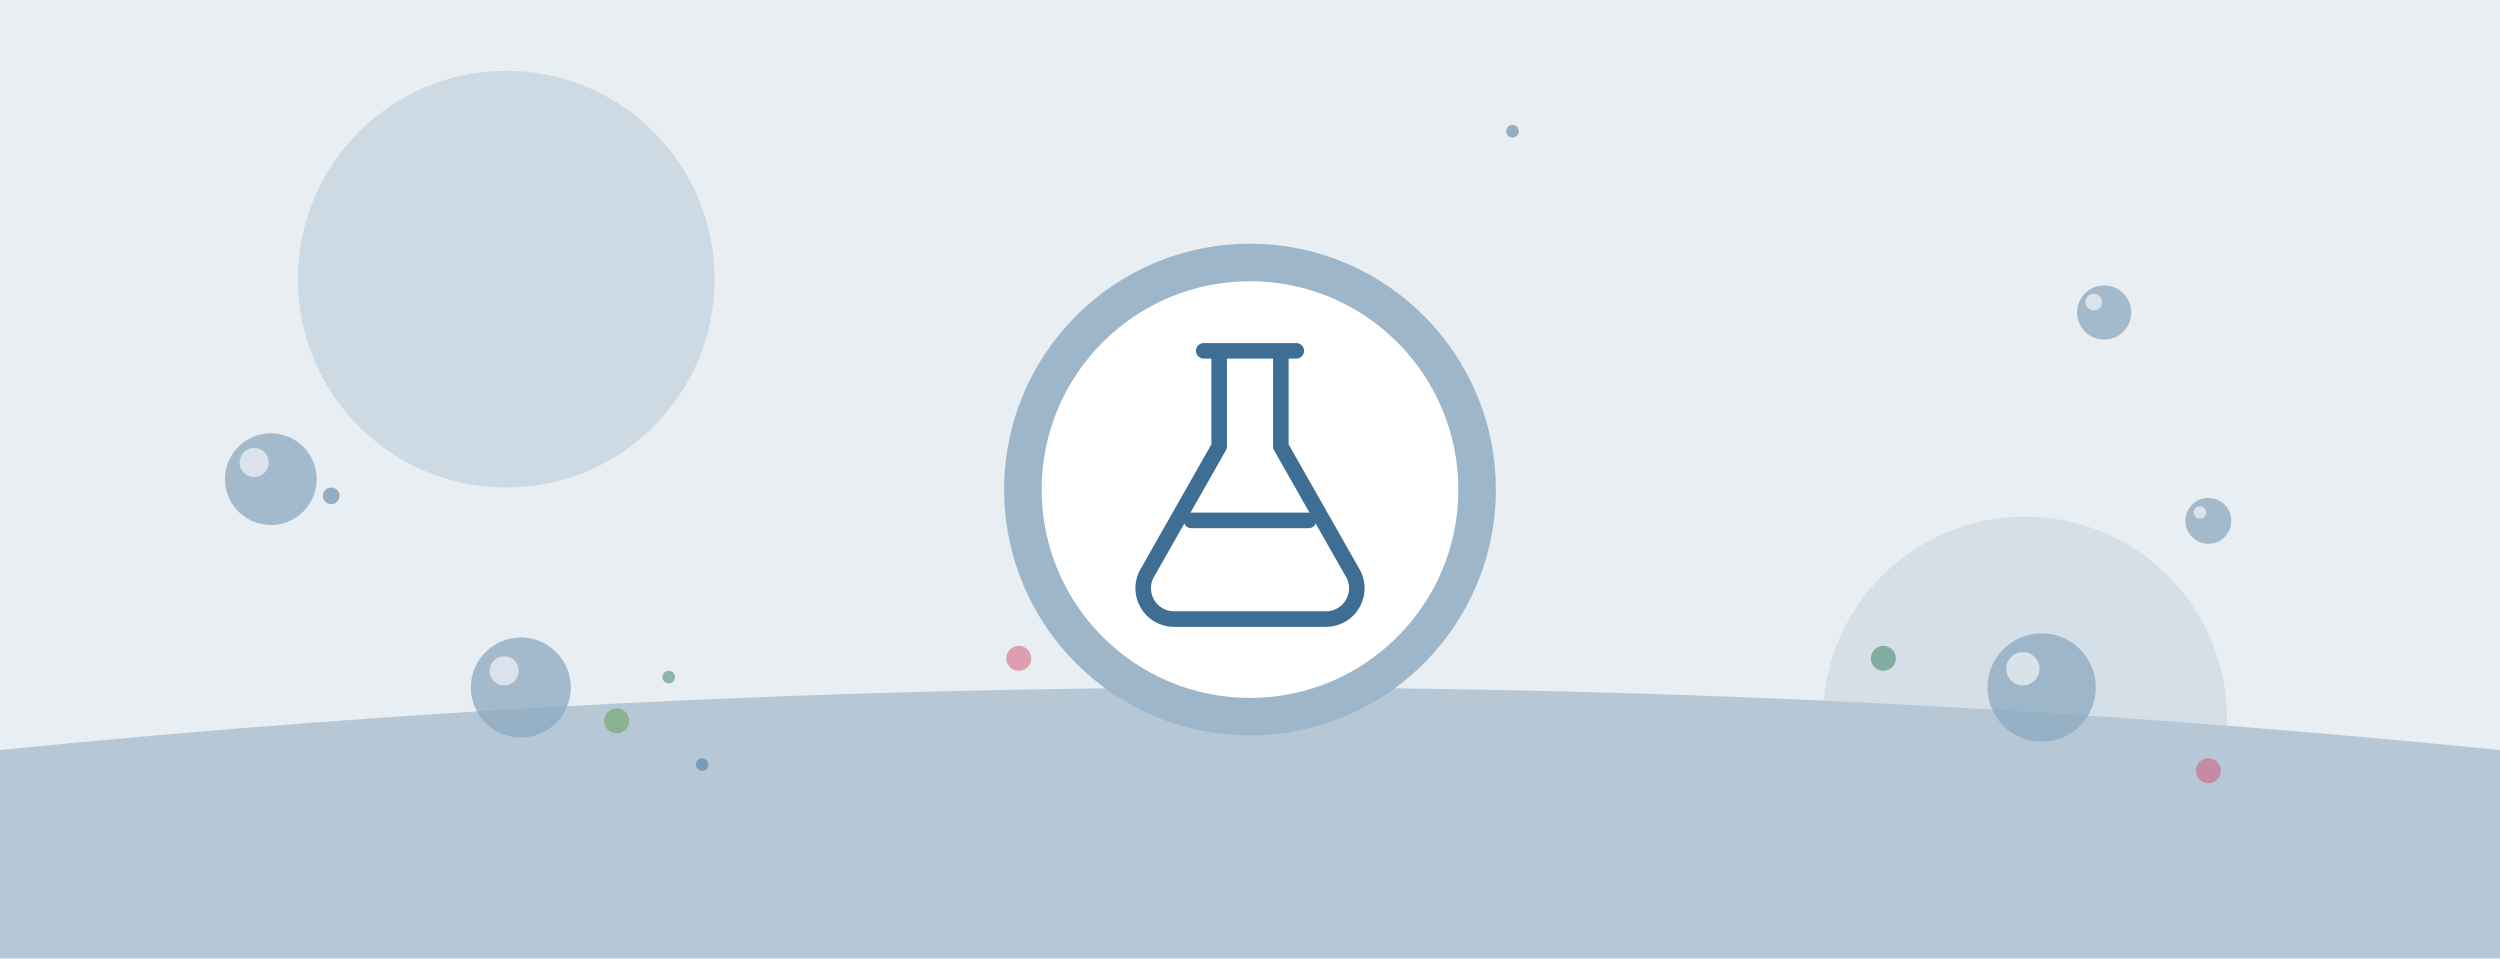
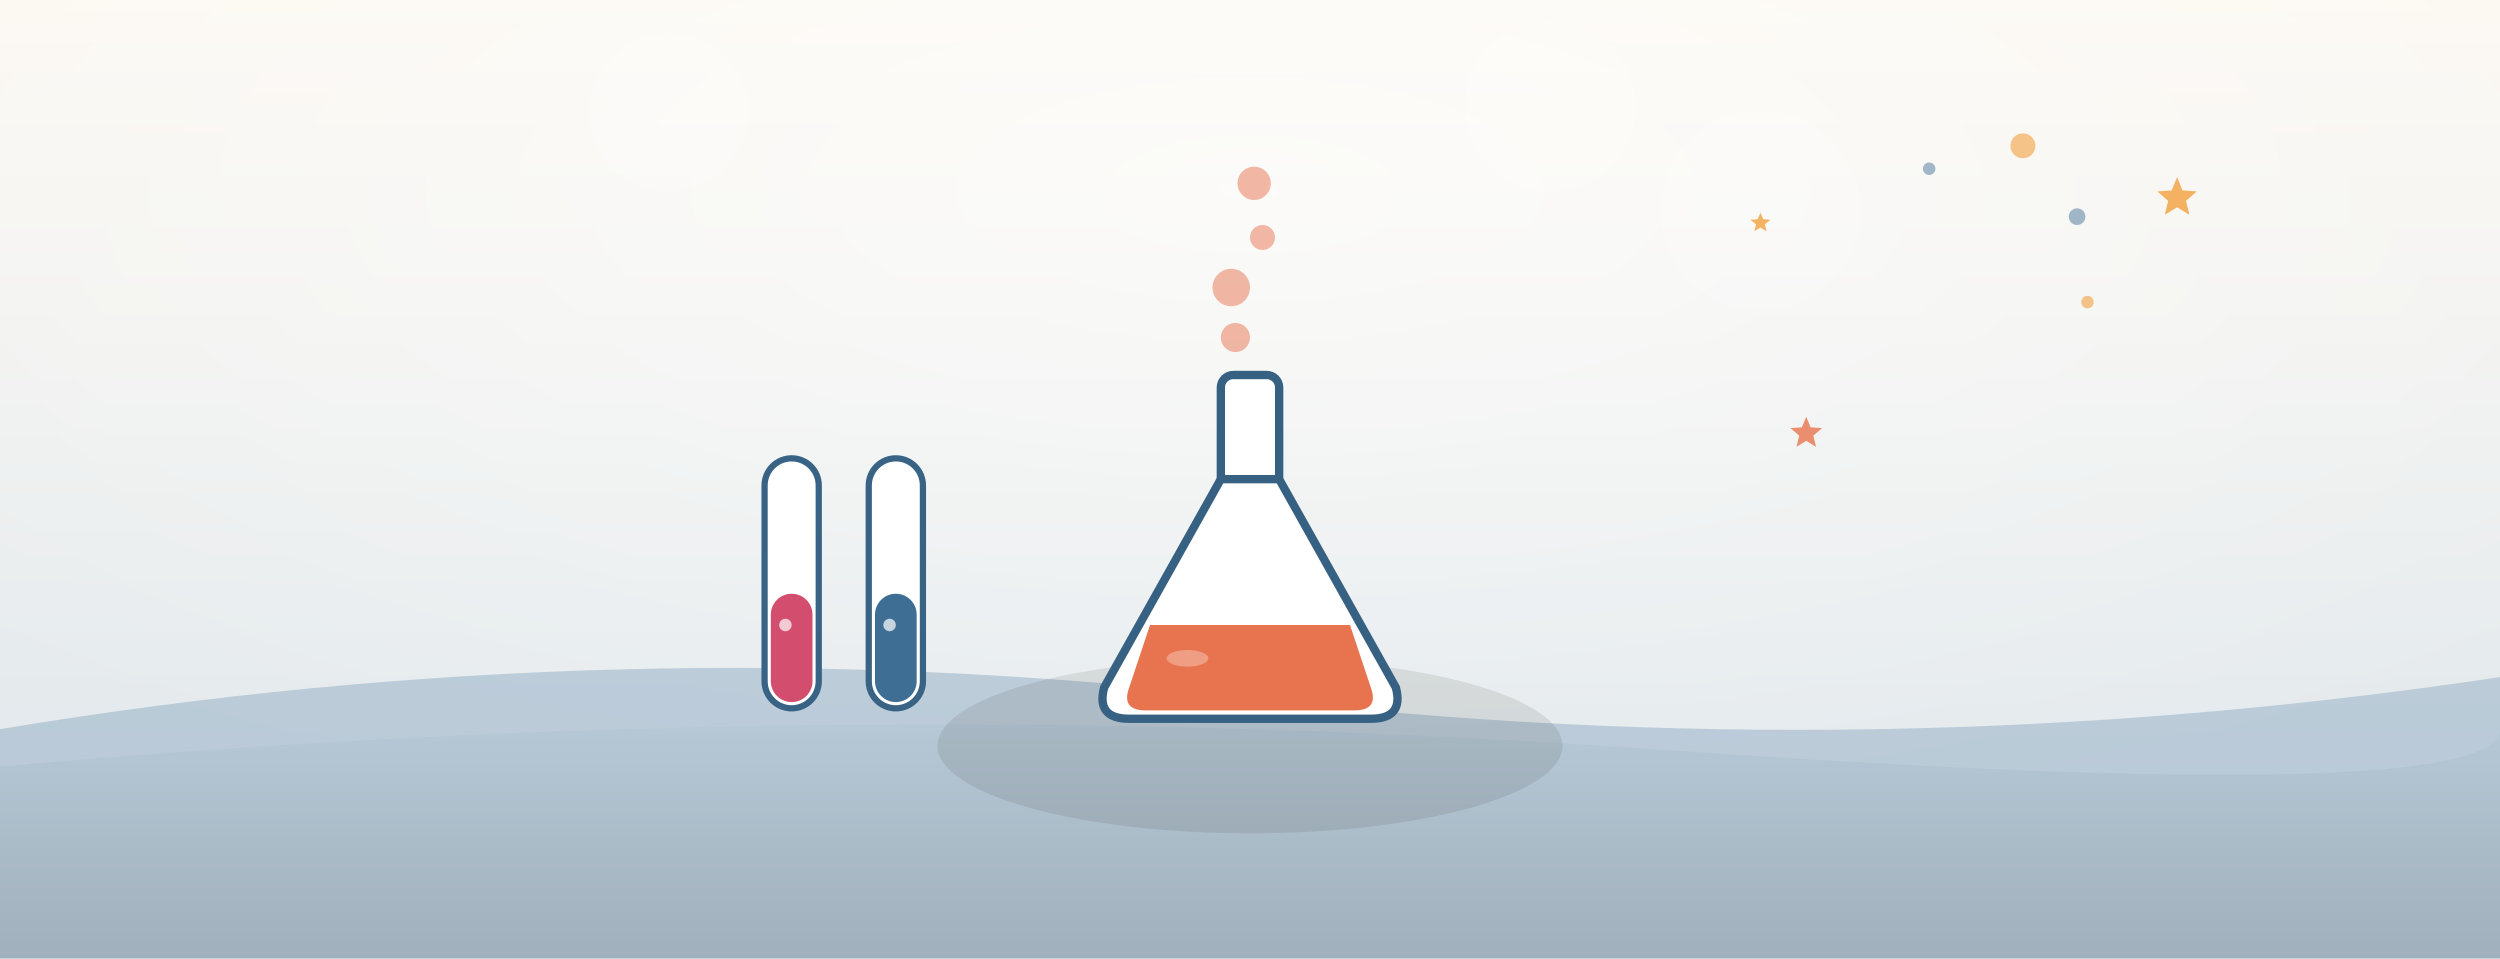
<svg xmlns="http://www.w3.org/2000/svg" viewBox="0 0 1200 460">
-   <rect width="1200" height="460" rx="0" fill="#e8eef2" />
-   <circle cx="243" cy="134" r="100" fill="#cdd9e3" />
-   <circle cx="972" cy="345" r="97" fill="#d5dfe7" />
-   <path d="M0 460 L0 360 Q 600.0 300 1200 360 L1200 460 Z" fill="#b6c8d6" />
-   <circle cx="1010" cy="150" r="13" fill="#8ba8bf" opacity=".75" />
-   <circle cx="1005" cy="145" r="4" fill="#fff" opacity=".6" />
-   <circle cx="1060" cy="250" r="11" fill="#8ba8bf" opacity=".75" />
-   <circle cx="1056" cy="246" r="3" fill="#fff" opacity=".6" />
-   <circle cx="980" cy="330" r="26" fill="#8ba8bf" opacity=".75" />
-   <circle cx="971" cy="321" r="8" fill="#fff" opacity=".6" />
-   <circle cx="130" cy="230" r="22" fill="#8ba8bf" opacity=".75" />
-   <circle cx="122" cy="222" r="7" fill="#fff" opacity=".6" />
-   <circle cx="250" cy="330" r="24" fill="#8ba8bf" opacity=".75" />
-   <circle cx="242" cy="322" r="7" fill="#fff" opacity=".6" />
-   <circle cx="337" cy="367" r="3" fill="#3E6E94" opacity=".5" />
-   <circle cx="321" cy="325" r="3" fill="#2E7D5B" opacity=".5" />
-   <circle cx="1060" cy="370" r="6" fill="#D24D6E" opacity=".5" />
-   <circle cx="489" cy="316" r="6" fill="#D24D6E" opacity=".5" />
-   <circle cx="904" cy="316" r="6" fill="#2E7D5B" opacity=".5" />
-   <circle cx="296" cy="346" r="6" fill="#5B9E4A" opacity=".5" />
-   <circle cx="691" cy="282" r="5" fill="#3E6E94" opacity=".5" />
-   <circle cx="159" cy="238" r="4" fill="#3E6E94" opacity=".5" />
-   <circle cx="606" cy="145" r="3" fill="#E8744F" opacity=".5" />
-   <circle cx="726" cy="63" r="3" fill="#3E6E94" opacity=".5" />
-   <circle cx="600" cy="235" r="118" fill="#9eb6ca" />
-   <circle cx="600" cy="235" r="100" fill="#fff" />
-   <g transform="translate(511.2 146.2) scale(7.4)" fill="none" stroke="#3E6E94" stroke-width="1.01" stroke-linecap="round" stroke-linejoin="round" color="#3E6E94">
-     <path d="M9 3h6M10 3v6.2L5.4 17.3A2 2 0 0 0 7.1 20.4h9.8a2 2 0 0 0 1.7-3.1L14 9.2V3" />
-     <path d="M8.2 14h7.6" />
-   </g>
+   <defs>
+     <linearGradient id="sky" x1="0" y1="0" x2="0" y2="1">
+       <stop offset="0" stop-color="#FCF8F1" />
+       <stop offset="1" stop-color="#dce5ec" />
+     </linearGradient>
+     <linearGradient id="grd" x1="0" y1="0" x2="0" y2="1">
+       <stop offset="0" stop-color="#b6c8d6" />
+       <stop offset="1" stop-color="#a0b0bc" />
+     </linearGradient>
+     <radialGradient id="glow" cx="0.5" cy="0.2" r="0.7">
+       <stop offset="0" stop-color="#ffffff" stop-opacity="0.6" />
+       <stop offset="1" stop-color="#ffffff" stop-opacity="0" />
+     </radialGradient>
+   </defs>
+   <rect width="1200" height="460" fill="url(#sky)" />
+   <rect width="1200" height="460" fill="url(#glow)" />
+   <circle cx="845" cy="101" r="48" fill="#ffffff" opacity="0.18" />
+   <circle cx="744" cy="51" r="41" fill="#ffffff" opacity="0.18" />
+   <circle cx="321" cy="54" r="38" fill="#ffffff" opacity="0.18" />
+   <path d="M0 350 Q300 300 600 335 T1200 325 L1200 460 L0 460 Z" fill="#9eb6ca" opacity=".6" />
+   <path d="M0 368 Q400 332 800 360 T1200 350 L1200 460 L0 460 Z" fill="url(#grd)" />
+   <ellipse cx="600" cy="358" rx="150" ry="42" fill="#1b1a18" opacity="0.10" />
+   <rect x="367" y="220" width="26" height="120" rx="13" fill="#ffffff" stroke="#386385" stroke-width="3" />
+   <rect x="370" y="285" width="20" height="52" rx="10" fill="#D24D6E" />
+   <circle cx="377" cy="300" r="3" fill="#ffffff" opacity=".7" />
+   <rect x="417" y="220" width="26" height="120" rx="13" fill="#ffffff" stroke="#386385" stroke-width="3" />
+   <rect x="420" y="285" width="20" height="52" rx="10" fill="#3E6E94" />
+   <circle cx="427" cy="300" r="3" fill="#ffffff" opacity=".7" />
+   <rect x="586" y="180" width="28" height="55" rx="6" fill="#ffffff" stroke="#376182" stroke-width="4" />
+   <path d="M586 230 L530 330 Q526 345 542 345 L658 345 Q674 345 670 330 L614 230 Z" fill="#ffffff" stroke="#376182" stroke-width="4" />
+   <path d="M552 300 L542 330 Q538 341 550 341 L650 341 Q662 341 658 330 L648 300 Z" fill="#E8744F" />
+   <ellipse cx="570" cy="316" rx="10" ry="4" fill="#ffffff" opacity=".3" />
+   <circle cx="593" cy="162" r="7" fill="#E8744F" opacity="0.5" />
+   <circle cx="591" cy="138" r="9" fill="#E8744F" opacity="0.5" />
+   <circle cx="606" cy="114" r="6" fill="#E8744F" opacity="0.5" />
+   <circle cx="602" cy="88" r="8" fill="#E8744F" opacity="0.5" />
+   <circle cx="997" cy="104" r="4" fill="#658ba9" opacity="0.6" />
+   <polygon points="1045.0,85.0 1047.6,91.4 1054.5,91.9 1049.3,96.4 1050.9,103.1 1045.0,99.5 1039.1,103.1 1040.7,96.4 1035.5,91.9 1042.4,91.4" fill="#F2A03D" opacity="0.8" />
+   <polygon points="867.0,200.0 869.1,205.1 874.6,205.5 870.4,209.1 871.7,214.5 867.0,211.6 862.3,214.5 863.6,209.1 859.4,205.5 864.9,205.1" fill="#E8744F" opacity="0.8" />
+   <circle cx="971" cy="70" r="6" fill="#F2A03D" opacity="0.6" />
+   <circle cx="1002" cy="145" r="3" fill="#F2A03D" opacity="0.6" />
+   <polygon points="845.0,102.0 846.3,105.2 849.8,105.5 847.1,107.7 847.9,111.0 845.0,109.2 842.1,111.0 842.9,107.7 840.2,105.5 843.7,105.2" fill="#F2A03D" opacity="0.8" />
+   <circle cx="926" cy="81" r="3" fill="#658ba9" opacity="0.6" />
</svg>
